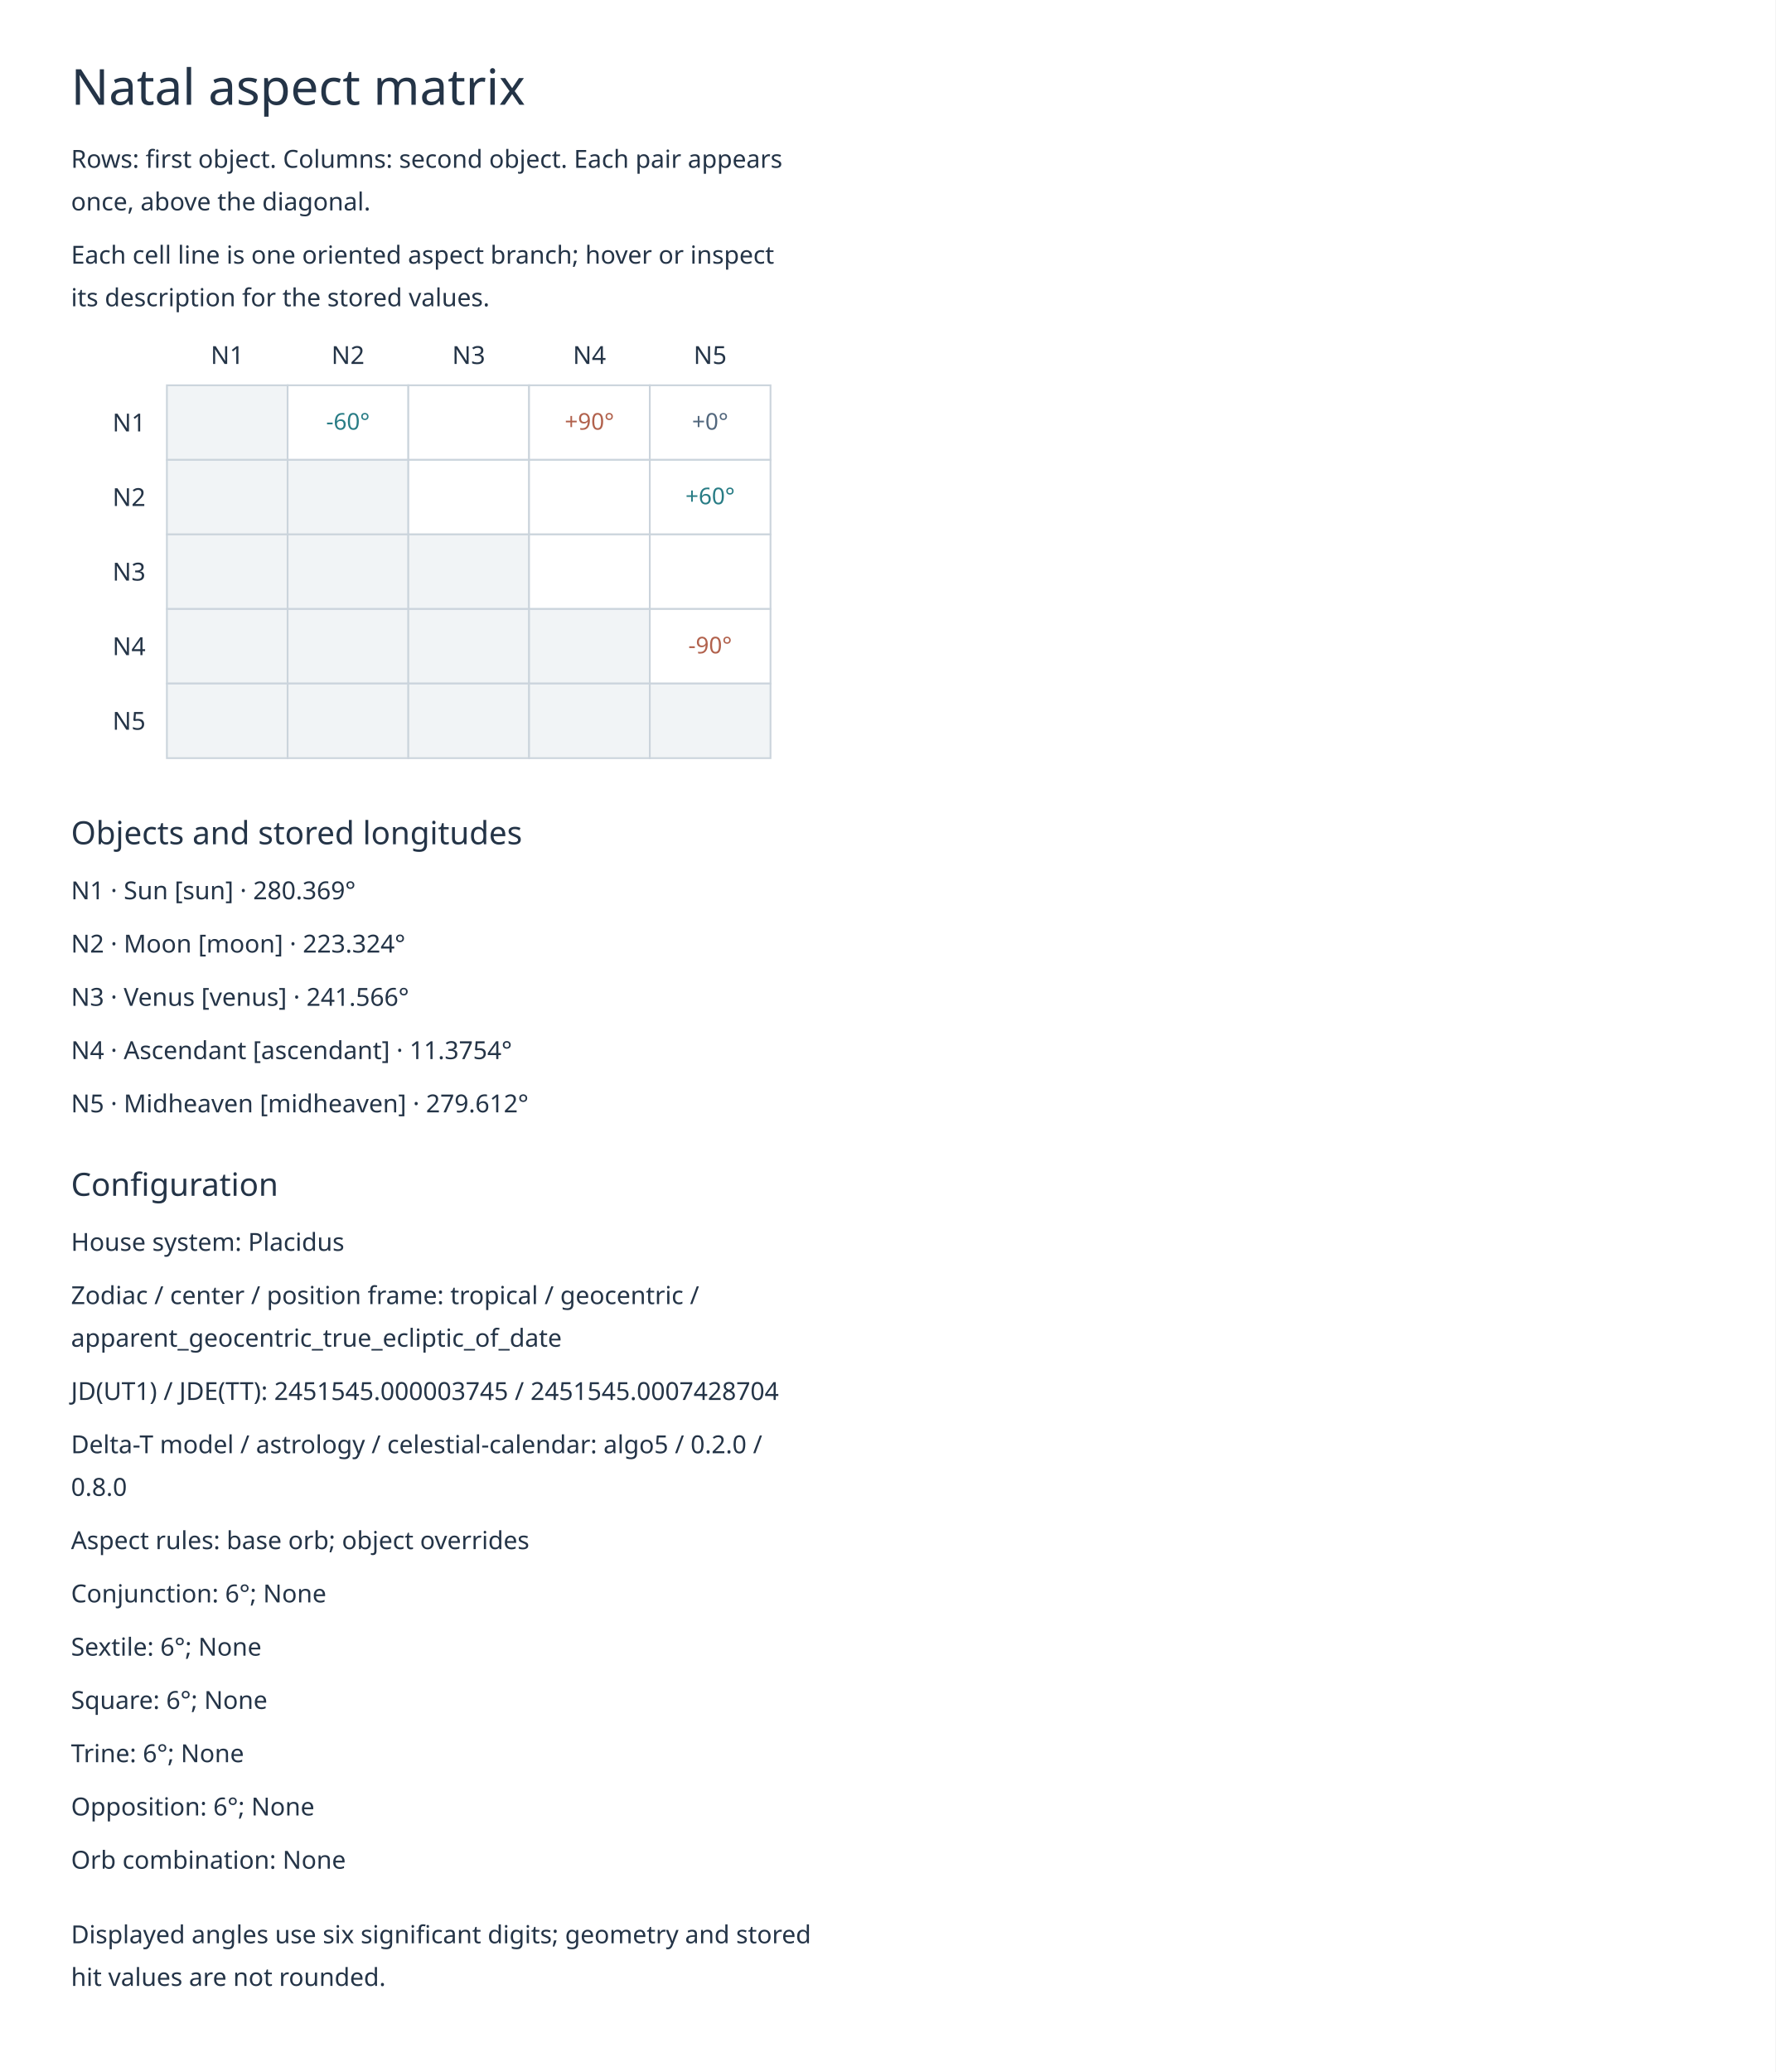
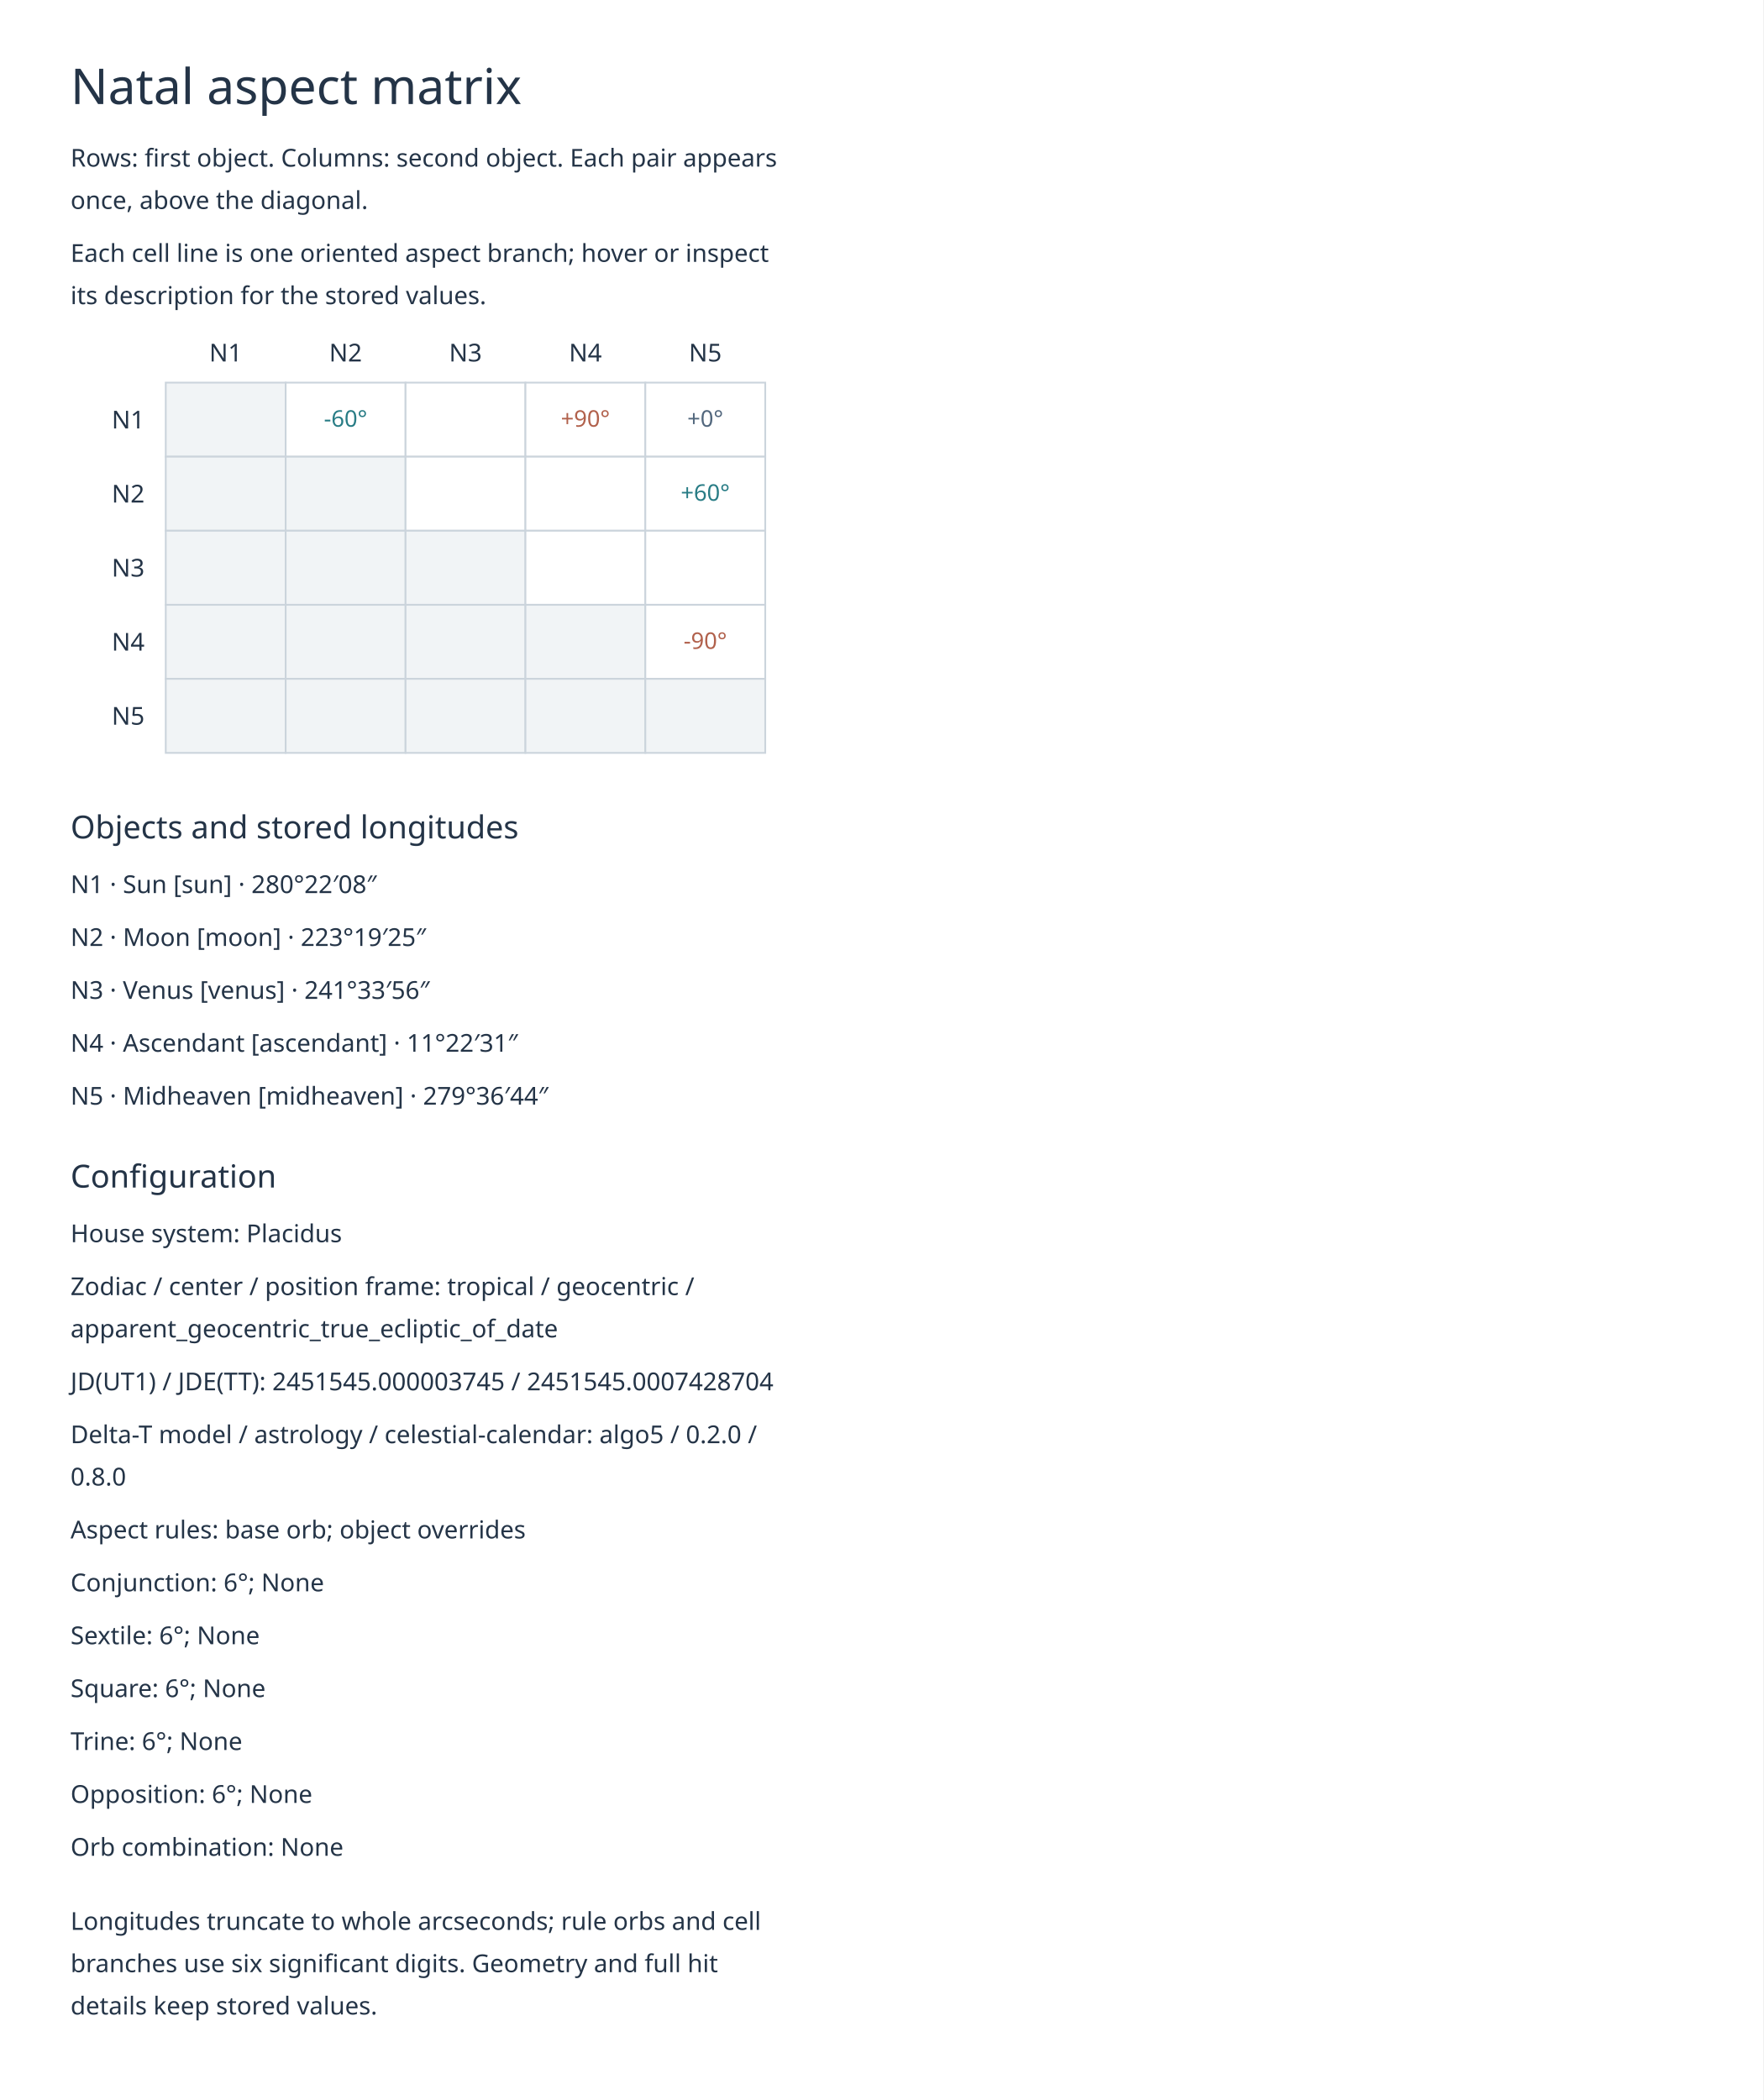
- <svg xmlns="http://www.w3.org/2000/svg" width="1000" role="img" aria-label="Natal aspect matrix" xml:lang="en" font-family="Noto Sans, Noto Sans CJK SC, sans-serif" fill="#243447" data-kind="aspect-matrix" height="1167" viewBox="0 0 1000 1167">
+ <svg xmlns="http://www.w3.org/2000/svg" width="1000" role="img" aria-label="Natal aspect matrix" xml:lang="en" font-family="Noto Sans, Noto Sans CJK SC, sans-serif" fill="#243447" data-kind="aspect-matrix" height="1191" viewBox="0 0 1000 1191">
  <rect width="100%" height="100%" fill="#ffffff" />
  <g data-role="label" data-box="36 24 928 47">
    <text x="40" y="59.0" font-size="28">Natal aspect matrix</text>
  </g>
  <g data-role="label" data-box="36 77 928 48">
    <text x="40" y="94.5" font-size="14">Rows: first object. Columns: second object. Each pair appears</text>
    <text x="40" y="118.5" font-size="14">once, above the diagonal.</text>
  </g>
  <g data-role="label" data-box="36 131 928 48">
    <text x="40" y="148.5" font-size="14">Each cell line is one oriented aspect branch; hover or inspect</text>
    <text x="40" y="172.5" font-size="14">its description for the stored values.</text>
  </g>
  <text x="128.0" y="205" text-anchor="middle" font-size="14" data-role="column-label" data-identity="sun">N1</text>
  <text x="196.0" y="205" text-anchor="middle" font-size="14" data-role="column-label" data-identity="moon">N2</text>
  <text x="264.0" y="205" text-anchor="middle" font-size="14" data-role="column-label" data-identity="venus">N3</text>
  <text x="332.0" y="205" text-anchor="middle" font-size="14" data-role="column-label" data-identity="ascendant">N4</text>
  <text x="400.0" y="205" text-anchor="middle" font-size="14" data-role="column-label" data-identity="midheaven">N5</text>
  <text x="82" y="243" text-anchor="end" font-size="14" data-role="row-label" data-identity="sun">N1</text>
  <g data-role="matrix-cell" data-row="0" data-column="0" data-enabled="false" data-box="94 217 68 42">
    <rect x="94" y="217" width="68" height="42" fill="#f1f4f6" stroke="#cbd4dc" />
  </g>
  <g data-role="matrix-cell" data-row="0" data-column="1" data-enabled="true" data-box="162 217 68 42">
    <rect x="162" y="217" width="68" height="42" fill="#ffffff" stroke="#cbd4dc" />
    <g data-role="matrix-hit" data-aspect="sextile" data-first="sun" data-second="moon" data-branch="-60.0" data-deviation="2.9548549660994183" data-orb-limit="6.0" data-motion="separating">
      <text x="196.0" y="242" font-size="13" text-anchor="middle" fill="#287c85">-60°</text>
    </g>
  </g>
  <g data-role="matrix-cell" data-row="0" data-column="2" data-enabled="true" data-box="230 217 68 42">
    <rect x="230" y="217" width="68" height="42" fill="#ffffff" stroke="#cbd4dc" />
  </g>
  <g data-role="matrix-cell" data-row="0" data-column="3" data-enabled="true" data-box="298 217 68 42">
    <rect x="298" y="217" width="68" height="42" fill="#ffffff" stroke="#cbd4dc" />
    <g data-role="matrix-hit" data-aspect="square" data-first="sun" data-second="ascendant" data-branch="90.0" data-deviation="1.0064434388785344" data-orb-limit="6.0" data-motion="indeterminate">
      <text x="332.0" y="242" font-size="13" text-anchor="middle" fill="#b1614c">+90°</text>
    </g>
  </g>
  <g data-role="matrix-cell" data-row="0" data-column="4" data-enabled="true" data-box="366 217 68 42">
    <rect x="366" y="217" width="68" height="42" fill="#ffffff" stroke="#cbd4dc" />
    <g data-role="matrix-hit" data-aspect="conjunction" data-first="sun" data-second="midheaven" data-branch="0.0" data-deviation="-0.7565871256439891" data-orb-limit="6.0" data-motion="indeterminate">
      <text x="400.0" y="242" font-size="13" text-anchor="middle" fill="#52677d">+0°</text>
    </g>
  </g>
  <text x="82" y="285" text-anchor="end" font-size="14" data-role="row-label" data-identity="moon">N2</text>
  <g data-role="matrix-cell" data-row="1" data-column="0" data-enabled="false" data-box="94 259 68 42">
    <rect x="94" y="259" width="68" height="42" fill="#f1f4f6" stroke="#cbd4dc" />
  </g>
  <g data-role="matrix-cell" data-row="1" data-column="1" data-enabled="false" data-box="162 259 68 42">
    <rect x="162" y="259" width="68" height="42" fill="#f1f4f6" stroke="#cbd4dc" />
  </g>
  <g data-role="matrix-cell" data-row="1" data-column="2" data-enabled="true" data-box="230 259 68 42">
    <rect x="230" y="259" width="68" height="42" fill="#ffffff" stroke="#cbd4dc" />
  </g>
  <g data-role="matrix-cell" data-row="1" data-column="3" data-enabled="true" data-box="298 259 68 42">
    <rect x="298" y="259" width="68" height="42" fill="#ffffff" stroke="#cbd4dc" />
  </g>
  <g data-role="matrix-cell" data-row="1" data-column="4" data-enabled="true" data-box="366 259 68 42">
    <rect x="366" y="259" width="68" height="42" fill="#ffffff" stroke="#cbd4dc" />
    <g data-role="matrix-hit" data-aspect="sextile" data-first="moon" data-second="midheaven" data-branch="60.0" data-deviation="-3.7114420917434074" data-orb-limit="6.0" data-motion="indeterminate">
      <text x="400.0" y="284" font-size="13" text-anchor="middle" fill="#287c85">+60°</text>
    </g>
  </g>
  <text x="82" y="327" text-anchor="end" font-size="14" data-role="row-label" data-identity="venus">N3</text>
  <g data-role="matrix-cell" data-row="2" data-column="0" data-enabled="false" data-box="94 301 68 42">
    <rect x="94" y="301" width="68" height="42" fill="#f1f4f6" stroke="#cbd4dc" />
  </g>
  <g data-role="matrix-cell" data-row="2" data-column="1" data-enabled="false" data-box="162 301 68 42">
    <rect x="162" y="301" width="68" height="42" fill="#f1f4f6" stroke="#cbd4dc" />
  </g>
  <g data-role="matrix-cell" data-row="2" data-column="2" data-enabled="false" data-box="230 301 68 42">
    <rect x="230" y="301" width="68" height="42" fill="#f1f4f6" stroke="#cbd4dc" />
  </g>
  <g data-role="matrix-cell" data-row="2" data-column="3" data-enabled="true" data-box="298 301 68 42">
    <rect x="298" y="301" width="68" height="42" fill="#ffffff" stroke="#cbd4dc" />
  </g>
  <g data-role="matrix-cell" data-row="2" data-column="4" data-enabled="true" data-box="366 301 68 42">
    <rect x="366" y="301" width="68" height="42" fill="#ffffff" stroke="#cbd4dc" />
  </g>
  <text x="82" y="369" text-anchor="end" font-size="14" data-role="row-label" data-identity="ascendant">N4</text>
  <g data-role="matrix-cell" data-row="3" data-column="0" data-enabled="false" data-box="94 343 68 42">
    <rect x="94" y="343" width="68" height="42" fill="#f1f4f6" stroke="#cbd4dc" />
  </g>
  <g data-role="matrix-cell" data-row="3" data-column="1" data-enabled="false" data-box="162 343 68 42">
    <rect x="162" y="343" width="68" height="42" fill="#f1f4f6" stroke="#cbd4dc" />
  </g>
  <g data-role="matrix-cell" data-row="3" data-column="2" data-enabled="false" data-box="230 343 68 42">
    <rect x="230" y="343" width="68" height="42" fill="#f1f4f6" stroke="#cbd4dc" />
  </g>
  <g data-role="matrix-cell" data-row="3" data-column="3" data-enabled="false" data-box="298 343 68 42">
    <rect x="298" y="343" width="68" height="42" fill="#f1f4f6" stroke="#cbd4dc" />
  </g>
  <g data-role="matrix-cell" data-row="3" data-column="4" data-enabled="true" data-box="366 343 68 42">
    <rect x="366" y="343" width="68" height="42" fill="#ffffff" stroke="#cbd4dc" />
    <g data-role="matrix-hit" data-aspect="square" data-first="ascendant" data-second="midheaven" data-branch="-90.0" data-deviation="-1.7630305645225235" data-orb-limit="6.0" data-motion="indeterminate">
      <text x="400.0" y="368" font-size="13" text-anchor="middle" fill="#b1614c">-90°</text>
    </g>
  </g>
  <text x="82" y="411" text-anchor="end" font-size="14" data-role="row-label" data-identity="midheaven">N5</text>
  <g data-role="matrix-cell" data-row="4" data-column="0" data-enabled="false" data-box="94 385 68 42">
    <rect x="94" y="385" width="68" height="42" fill="#f1f4f6" stroke="#cbd4dc" />
  </g>
  <g data-role="matrix-cell" data-row="4" data-column="1" data-enabled="false" data-box="162 385 68 42">
    <rect x="162" y="385" width="68" height="42" fill="#f1f4f6" stroke="#cbd4dc" />
  </g>
  <g data-role="matrix-cell" data-row="4" data-column="2" data-enabled="false" data-box="230 385 68 42">
    <rect x="230" y="385" width="68" height="42" fill="#f1f4f6" stroke="#cbd4dc" />
  </g>
  <g data-role="matrix-cell" data-row="4" data-column="3" data-enabled="false" data-box="298 385 68 42">
    <rect x="298" y="385" width="68" height="42" fill="#f1f4f6" stroke="#cbd4dc" />
  </g>
  <g data-role="matrix-cell" data-row="4" data-column="4" data-enabled="false" data-box="366 385 68 42">
    <rect x="366" y="385" width="68" height="42" fill="#f1f4f6" stroke="#cbd4dc" />
  </g>
  <g data-role="label" data-box="36 453 928 30">
    <text x="40" y="475.5" font-size="18">Objects and stored longitudes</text>
  </g>
  <g data-role="object-key" data-identity="sun" data-prefix="N" data-name="Sun" data-longitude="280.3689186019244">
    <g data-role="label" data-box="36 489 928 24">
-       <text x="40" y="506.5" font-size="14">N1 · Sun [sun] · 280.369°</text>
+       <text x="40" y="506.5" font-size="14">N1 · Sun [sun] · 280°22′08″</text>
    </g>
  </g>
  <g data-role="object-key" data-identity="moon" data-prefix="N" data-name="Moon" data-longitude="223.32377356802382">
    <g data-role="label" data-box="36 519 928 24">
-       <text x="40" y="536.5" font-size="14">N2 · Moon [moon] · 223.324°</text>
+       <text x="40" y="536.5" font-size="14">N2 · Moon [moon] · 223°19′25″</text>
    </g>
  </g>
  <g data-role="object-key" data-identity="venus" data-prefix="N" data-name="Venus" data-longitude="241.56579259107636">
    <g data-role="label" data-box="36 549 928 24">
-       <text x="40" y="566.5" font-size="14">N3 · Venus [venus] · 241.566°</text>
+       <text x="40" y="566.5" font-size="14">N3 · Venus [venus] · 241°33′56″</text>
    </g>
  </g>
  <g data-role="object-key" data-identity="ascendant" data-prefix="N" data-name="Ascendant" data-longitude="11.37536204080294">
    <g data-role="label" data-box="36 579 928 24">
-       <text x="40" y="596.5" font-size="14">N4 · Ascendant [ascendant] · 11.3754°</text>
+       <text x="40" y="596.5" font-size="14">N4 · Ascendant [ascendant] · 11°22′31″</text>
    </g>
  </g>
  <g data-role="object-key" data-identity="midheaven" data-prefix="N" data-name="Midheaven" data-longitude="279.6123314762804">
    <g data-role="label" data-box="36 609 928 24">
-       <text x="40" y="626.5" font-size="14">N5 · Midheaven [midheaven] · 279.612°</text>
+       <text x="40" y="626.5" font-size="14">N5 · Midheaven [midheaven] · 279°36′44″</text>
    </g>
  </g>
  <g data-role="label" data-box="36 651 928 30">
    <text x="40" y="673.5" font-size="18">Configuration</text>
  </g>
  <g data-role="label" data-box="36 687 928 24">
    <text x="40" y="704.5" font-size="14">House system: Placidus</text>
  </g>
  <g data-role="label" data-box="36 717 928 48">
    <text x="40" y="734.5" font-size="14">Zodiac / center / position frame: tropical / geocentric /</text>
    <text x="40" y="758.5" font-size="14">apparent_geocentric_true_ecliptic_of_date</text>
  </g>
  <g data-role="label" data-box="36 771 928 24">
    <text x="40" y="788.5" font-size="14">JD(UT1) / JDE(TT): 2451545.000003745 / 2451545.0007428704</text>
  </g>
  <g data-role="label" data-box="36 801 928 48">
    <text x="40" y="818.5" font-size="14">Delta-T model / astrology / celestial-calendar: algo5 / 0.2.0 /</text>
    <text x="40" y="842.5" font-size="14">0.8.0</text>
  </g>
  <g data-role="label" data-box="36 855 928 24">
    <text x="40" y="872.5" font-size="14">Aspect rules: base orb; object overrides</text>
  </g>
  <g data-role="label" data-box="36 885 928 24">
    <text x="40" y="902.5" font-size="14">Conjunction: 6°; None</text>
  </g>
  <g data-role="label" data-box="36 915 928 24">
    <text x="40" y="932.5" font-size="14">Sextile: 6°; None</text>
  </g>
  <g data-role="label" data-box="36 945 928 24">
    <text x="40" y="962.5" font-size="14">Square: 6°; None</text>
  </g>
  <g data-role="label" data-box="36 975 928 24">
    <text x="40" y="992.5" font-size="14">Trine: 6°; None</text>
  </g>
  <g data-role="label" data-box="36 1005 928 24">
    <text x="40" y="1022.5" font-size="14">Opposition: 6°; None</text>
  </g>
  <g data-role="label" data-box="36 1035 928 24">
    <text x="40" y="1052.5" font-size="14">Orb combination: None</text>
  </g>
-   <g data-role="label" data-box="36 1077 928 48">
-     <text x="40" y="1094.5" font-size="14">Displayed angles use six significant digits; geometry and stored</text>
-     <text x="40" y="1118.5" font-size="14">hit values are not rounded.</text>
+   <g data-role="label" data-box="36 1077 928 72">
+     <text x="40" y="1094.5" font-size="14">Longitudes truncate to whole arcseconds; rule orbs and cell</text>
+     <text x="40" y="1118.5" font-size="14">branches use six significant digits. Geometry and full hit</text>
+     <text x="40" y="1142.5" font-size="14">details keep stored values.</text>
  </g>
</svg>
